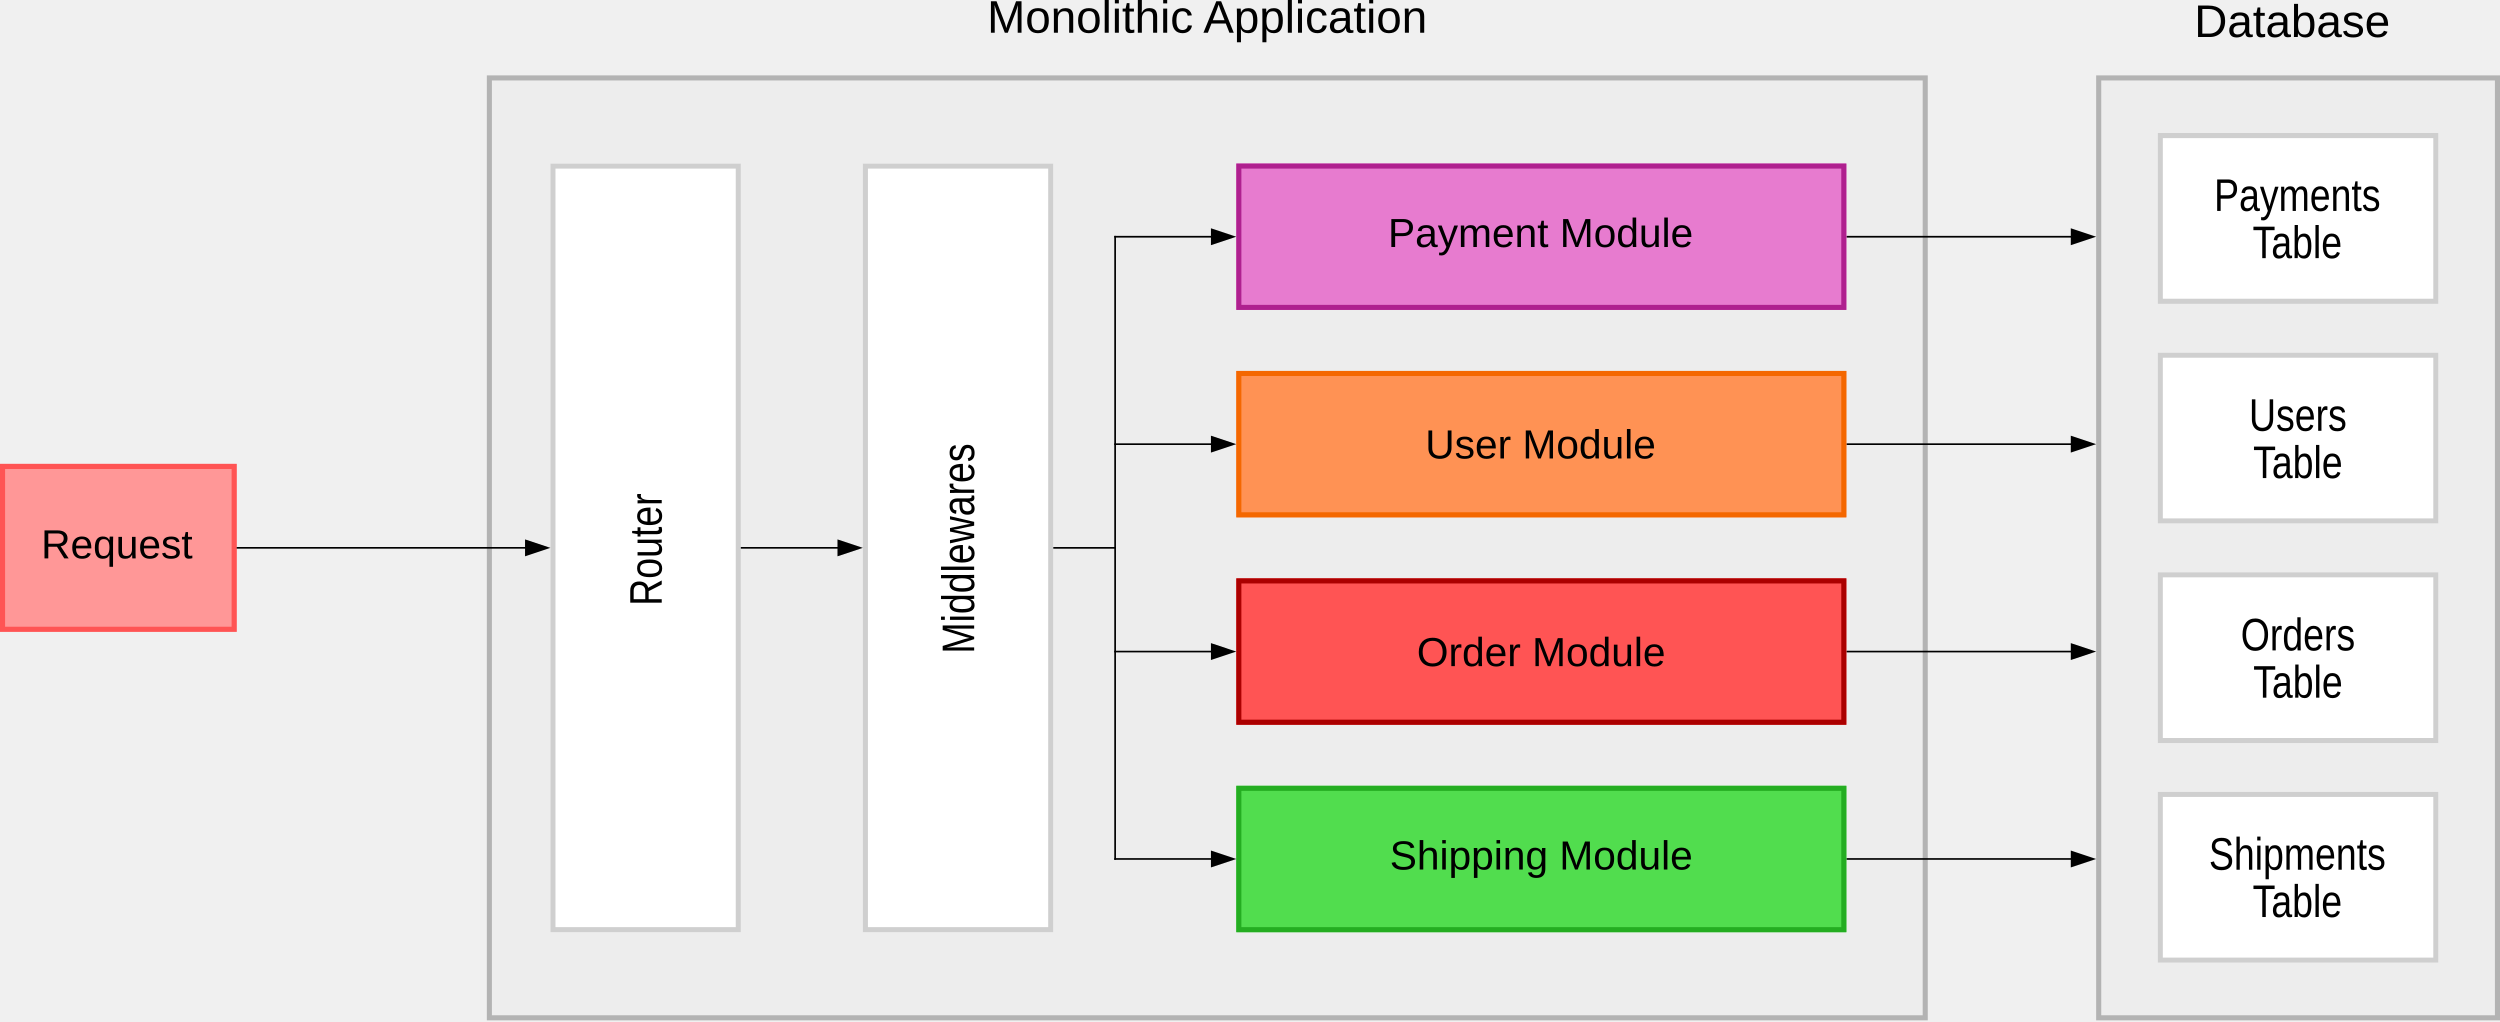
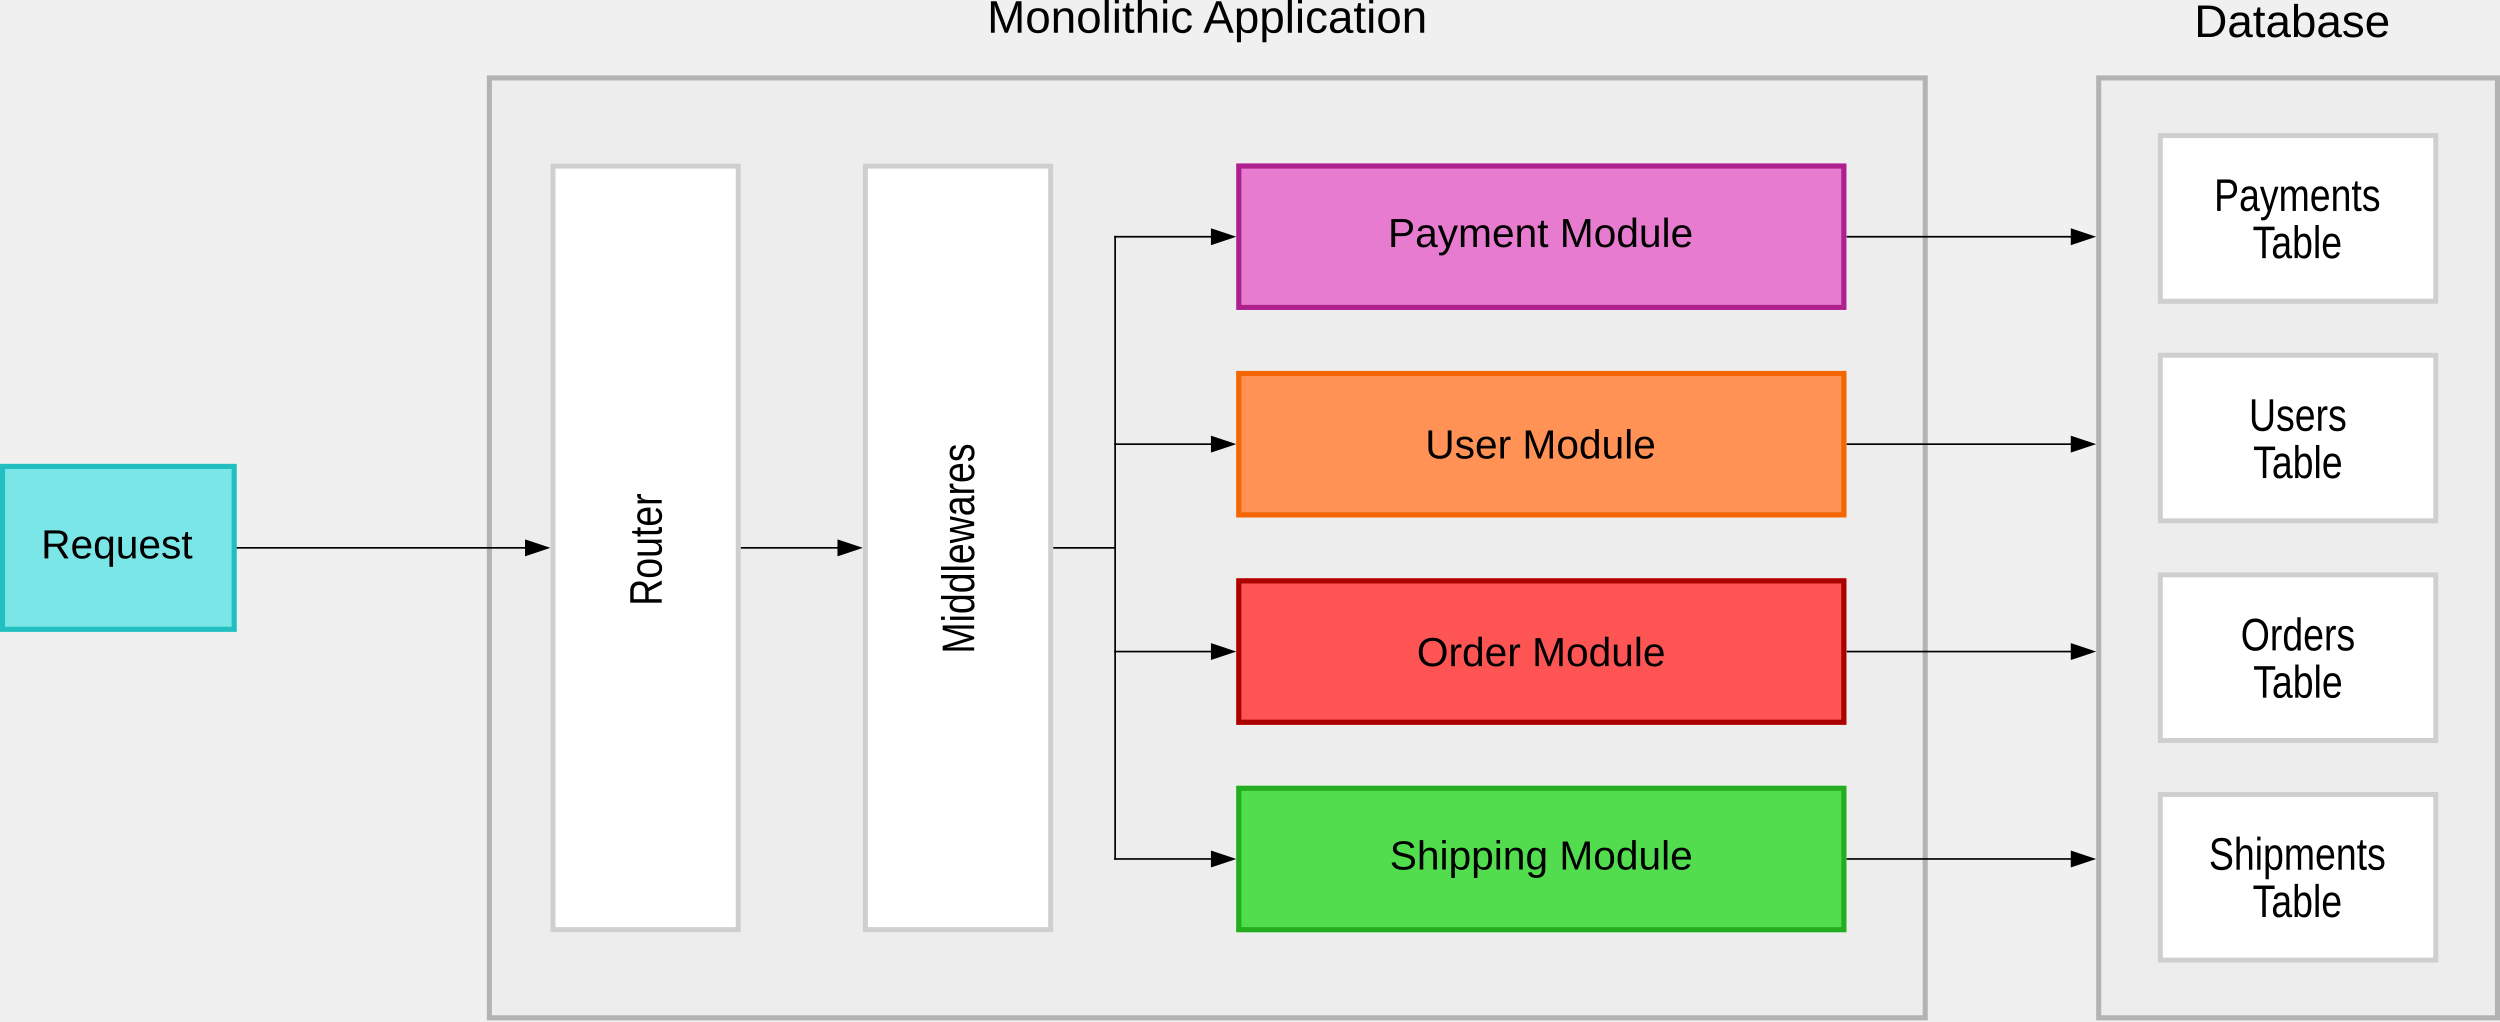
<svg xmlns="http://www.w3.org/2000/svg" width="100%" height="100%" viewBox="0 0 2049 837" version="1.1" xml:space="preserve" style="fill-rule:evenodd;clip-rule:evenodd;stroke-linejoin:round;stroke-miterlimit:2;">
  <g id="Regular-Application">
    <rect id="Application-BG" x="399" y="61.773" width="1181" height="774.5" style="fill:#ededed;" />
    <path d="M1580,61.773l-1181,-0l-0,774.5l1181,-0l-0,-774.5Zm-4.167,4.166l0,766.167c0,-0 -1172.67,-0 -1172.67,-0c-0,-0 -0,-705.384 -0,-766.167l1172.67,0Z" style="fill:#b3b3b3;" />
    <g id="Database">
      <rect id="Database-BG" x="1718" y="61.773" width="331" height="774.5" style="fill:#ededed;" />
      <path d="M2049,61.773l-331,-0l0,774.5l331,-0l0,-774.5Zm-4.167,4.166l0,766.167c0,-0 -284.695,-0 -322.666,-0c-0,-0 -0,-766.167 -0,-766.167l322.666,0Z" style="fill:#b3b3b3;" />
      <g id="Tables">
        <g id="Payments-Table">
          <rect x="1768.5" y="109.023" width="230" height="140" style="fill:#fff;" />
          <path d="M1998.5,109.023l-230,-0l0,140l230,-0l0,-140Zm-4.167,4.166l0,131.667c0,-0 -221.666,-0 -221.666,-0c-0,-0 -0,-131.667 -0,-131.667c-0,0 221.666,0 221.666,0l0,0Z" style="fill:#cfcfcf;" />
          <g transform="matrix(0.818182,1.11332e-17,1.11332e-17,1,1299.08,-2999.21)">
            <text x="630.167px" y="3172.07px" style="font-family:'ArialMT', 'Arial', sans-serif;font-size:37.5px;">Payments</text>
            <text x="668.711px" y="3210.8px" style="font-family:'ArialMT', 'Arial', sans-serif;font-size:37.5px;">T<tspan x="687.461px 708.317px " y="3210.8px 3210.8px ">ab</tspan>le</text>
          </g>
        </g>
        <g id="Users-Table">
          <rect x="1768.5" y="289.023" width="230" height="140" style="fill:#fff;" />
          <path d="M1998.5,289.023l-230,-0l0,140l230,-0l0,-140Zm-4.167,4.166l0,131.667c0,-0 -221.666,-0 -221.666,-0c-0,-0 -0,-131.667 -0,-131.667c-0,0 221.666,0 221.666,0l0,0Z" style="fill:#cfcfcf;" />
          <g transform="matrix(0.818182,1.11332e-17,1.11332e-17,1,1292.72,-2818.97)">
            <text x="672.913px" y="3172.07px" style="font-family:'ArialMT', 'Arial', sans-serif;font-size:37.5px;">Users</text>
            <text x="677.051px" y="3210.8px" style="font-family:'ArialMT', 'Arial', sans-serif;font-size:37.5px;">T<tspan x="695.801px 716.657px " y="3210.8px 3210.8px ">ab</tspan>le</text>
          </g>
        </g>
        <g id="Orders-Table">
          <rect x="1768.5" y="469.023" width="230" height="140" style="fill:#fff;" />
          <path d="M1998.5,469.023l-230,-0l0,140l230,-0l0,-140Zm-4.167,4.166l0,131.667c0,-0 -221.666,-0 -221.666,-0c-0,-0 -0,-131.667 -0,-131.667c-0,0 221.666,0 221.666,0l0,0Z" style="fill:#cfcfcf;" />
          <g transform="matrix(0.818182,1.11332e-17,1.11332e-17,1,1267.18,-2638.98)">
            <text x="695.856px" y="3172.07px" style="font-family:'ArialMT', 'Arial', sans-serif;font-size:37.5px;">Orders</text>
            <text x="708.335px" y="3210.8px" style="font-family:'ArialMT', 'Arial', sans-serif;font-size:37.5px;">T<tspan x="727.085px 747.941px " y="3210.8px 3210.8px ">ab</tspan>le</text>
          </g>
        </g>
        <g id="Shipments-Table">
          <rect x="1768.5" y="649.023" width="230" height="140" style="fill:#fff;" />
          <path d="M1998.5,649.023l-230,-0l0,140l230,-0l0,-140Zm-4.167,4.166l0,131.667c0,-0 -221.666,-0 -221.666,-0c-0,-0 -0,-131.667 -0,-131.667c-0,0 221.666,0 221.666,0l0,0Z" style="fill:#cfcfcf;" />
          <g transform="matrix(0.818182,1.11332e-17,1.11332e-17,1,1266.69,-2459.21)">
            <text x="664.573px" y="3172.07px" style="font-family:'ArialMT', 'Arial', sans-serif;font-size:37.5px;">Shipments</text>
            <text x="708.335px" y="3210.8px" style="font-family:'ArialMT', 'Arial', sans-serif;font-size:37.5px;">T<tspan x="727.085px 747.941px " y="3210.8px 3210.8px ">ab</tspan>le</text>
          </g>
        </g>
      </g>
    </g>
    <g id="Router">
      <rect x="451.108" y="134.023" width="156.079" height="630" style="fill:#fff;" />
      <path d="M607.187,134.023l-156.079,-0l0,630l156.079,-0l0,-630Zm-4.166,4.166l-0,621.667c-0,-0 -147.746,-0 -147.746,-0c-0,-0 -0,-567.339 -0,-621.667l147.746,0Z" style="fill:#cfcfcf;" />
      <g transform="matrix(6.12323e-17,-0.818182,1,5.00992e-17,-3669.95,-1111.37)">
        <text x="-1965.15px" y="4212.3px" style="font-family:'ArialMT', 'Arial', sans-serif;font-size:37.5px;">Router</text>
      </g>
    </g>
    <g id="Middlewares">
      <rect x="707.187" y="134.023" width="156.079" height="630" style="fill:#fff;" />
      <path d="M863.266,134.023l-156.079,-0l0,630l156.079,-0l0,-630Zm-4.166,4.166l-0,621.667c-0,-0 -147.746,-0 -147.746,-0c-0,-0 -0,-621.667 -0,-621.667l147.746,0Z" style="fill:#cfcfcf;" />
      <g transform="matrix(6.12323e-17,-0.818182,1,5.00992e-17,-3453.07,-862.647)">
        <text x="-1709.07px" y="4251.49px" style="font-family:'ArialMT', 'Arial', sans-serif;font-size:37.5px;">Middlewares</text>
      </g>
    </g>
    <text x="809.086px" y="26.843px" style="font-family:'ArialMT', 'Arial', sans-serif;font-size:37.5px;">Monolithic <tspan x="986.259px 1011.27px " y="26.843px 26.843px ">Ap</tspan>plication</text>
    <text x="1798.44px" y="30.35px" style="font-family:'ArialMT', 'Arial', sans-serif;font-size:37.5px;">Database</text>
    <g id="Request">
-       <rect x="0" y="380.205" width="194" height="137.634" style="fill:#ff9797;" />
-       <path d="M194,380.205l-194,0l0,137.635l194,-0l0,-137.635Zm-4.167,4.167l0,129.301c0,-0 -185.666,-0 -185.666,-0c-0,-0 -0,-129.301 -0,-129.301c-0,0 185.666,0 185.666,0l0,0Z" style="fill:#ff5454;" />
+       <rect x="0" y="380.205" width="194" height="137.634" style="fill:#7be6e7;" />
+       <path d="M194,380.205l-194,0l0,137.635l194,-0l0,-137.635Zm-4.167,4.167l0,129.301c0,-0 -185.666,-0 -185.666,-0c-0,-0 -0,-129.301 -0,-129.301c-0,0 185.666,0 185.666,0l0,0Z" style="fill:#23bebf;" />
      <text x="33.735px" y="457.641px" style="font-family:'ArialMT', 'Arial', sans-serif;font-size:33.333px;">Request</text>
    </g>
    <g id="Arrows">
      <path d="M194,449.715l-0,-1.385l236.324,-0l0,-6.236l20.784,6.929l-20.784,6.928l0,-6.236l-236.324,0Z" />
      <path d="M607.187,449.715l0,-1.385l79.216,-0l0,-6.236l20.784,6.929l-20.784,6.928l0,-6.236l-79.216,0Z" />
      <path d="M913.266,364.715l0,-1.385l79.216,-0l0,-6.236l20.784,6.929l-20.784,6.928l0,-6.236l-79.216,0Z" />
      <rect x="863.266" y="448.33" width="51.386" height="1.386" />
      <path d="M914.652,704.715l-1.386,0l0,-511.385l1.386,0l-0,511.385Z" />
      <path d="M913.266,194.715l0,-1.385l79.216,-0l0,-6.236l20.784,6.929l-20.784,6.928l0,-6.236l-79.216,0Z" />
      <path d="M913.266,704.715l0,-1.385l79.216,-0l0,-6.236l20.784,6.929l-20.784,6.928l0,-6.236l-79.216,0Z" />
      <path d="M913.266,534.715l0,-1.385l79.216,-0l0,-6.236l20.784,6.929l-20.784,6.928l0,-6.236l-79.216,0Z" />
      <path d="M1513.27,364.715l0,-1.385l183.95,-0l-0,-6.236l20.784,6.929l-20.784,6.928l-0,-6.236l-183.95,0Z" />
      <path d="M1513.27,194.715l0,-1.385l183.95,-0l-0,-6.236l20.784,6.929l-20.784,6.928l-0,-6.236l-183.95,0Z" />
      <path d="M1513.27,704.715l0,-1.385l183.95,-0l-0,-6.236l20.784,6.929l-20.784,6.928l-0,-6.236l-183.95,0Z" />
      <path d="M1513.27,534.715l0,-1.385l183.95,-0l-0,-6.236l20.784,6.929l-20.784,6.928l-0,-6.236l-183.95,0Z" />
    </g>
    <g id="Modules">
      <g id="Payment-Module">
        <rect x="1013.27" y="134.023" width="500" height="120" style="fill:#e77bcf;" />
        <path d="M1513.27,134.023l-500,-0l0,120l500,-0l0,-120Zm-4.166,4.166l-0,111.667c-0,-0 -491.667,-0 -491.667,-0c0,-0 0,-111.667 0,-111.667c0,0 491.667,0 491.667,0l-0,0Z" style="fill:#af208f;" />
        <text x="1137.61px" y="202.445px" style="font-family:'ArialMT', 'Arial', sans-serif;font-size:33.333px;">Payment Module</text>
      </g>
      <g id="User-Module">
        <rect x="1013.27" y="304.023" width="500" height="120" style="fill:#ff9254;" />
        <path d="M1513.27,304.023l-500,-0l0,120l500,-0l0,-120Zm-4.166,4.166l-0,111.667c-0,-0 -491.667,-0 -491.667,-0c0,-0 0,-111.667 0,-111.667c0,0 491.667,0 491.667,0l-0,0Z" style="fill:#f46700;" />
        <text x="1168.16px" y="375.749px" style="font-family:'ArialMT', 'Arial', sans-serif;font-size:33.333px;">User Module</text>
      </g>
      <g id="Order-Module">
        <rect x="1013.27" y="474.023" width="500" height="120" style="fill:#ff5454;" />
        <path d="M1513.27,474.023l-500,-0l0,120l500,-0l0,-120Zm-4.166,4.166l-0,111.667c-0,-0 -491.667,-0 -491.667,-0c0,-0 0,-111.667 0,-111.667c47.847,0 491.667,0 491.667,0l-0,0Z" style="fill:#ab0000;" />
        <text x="1161.26px" y="545.961px" style="font-family:'ArialMT', 'Arial', sans-serif;font-size:33.333px;">Order Module</text>
      </g>
      <g id="Shipping-Module">
        <rect x="1013.27" y="644.023" width="500" height="120" style="fill:#51dd4e;" />
        <path d="M1513.27,644.023l-500,-0l0,120l500,-0l0,-120Zm-4.166,4.166l-0,111.667c-0,-0 -443.82,-0 -491.667,-0c0,-0 0,-111.667 0,-111.667c45.34,0 446.326,0 491.667,0l-0,0Z" style="fill:#24ad21;" />
        <text x="1139.05px" y="712.649px" style="font-family:'ArialMT', 'Arial', sans-serif;font-size:33.333px;">Shipping Module</text>
      </g>
    </g>
  </g>
</svg>
